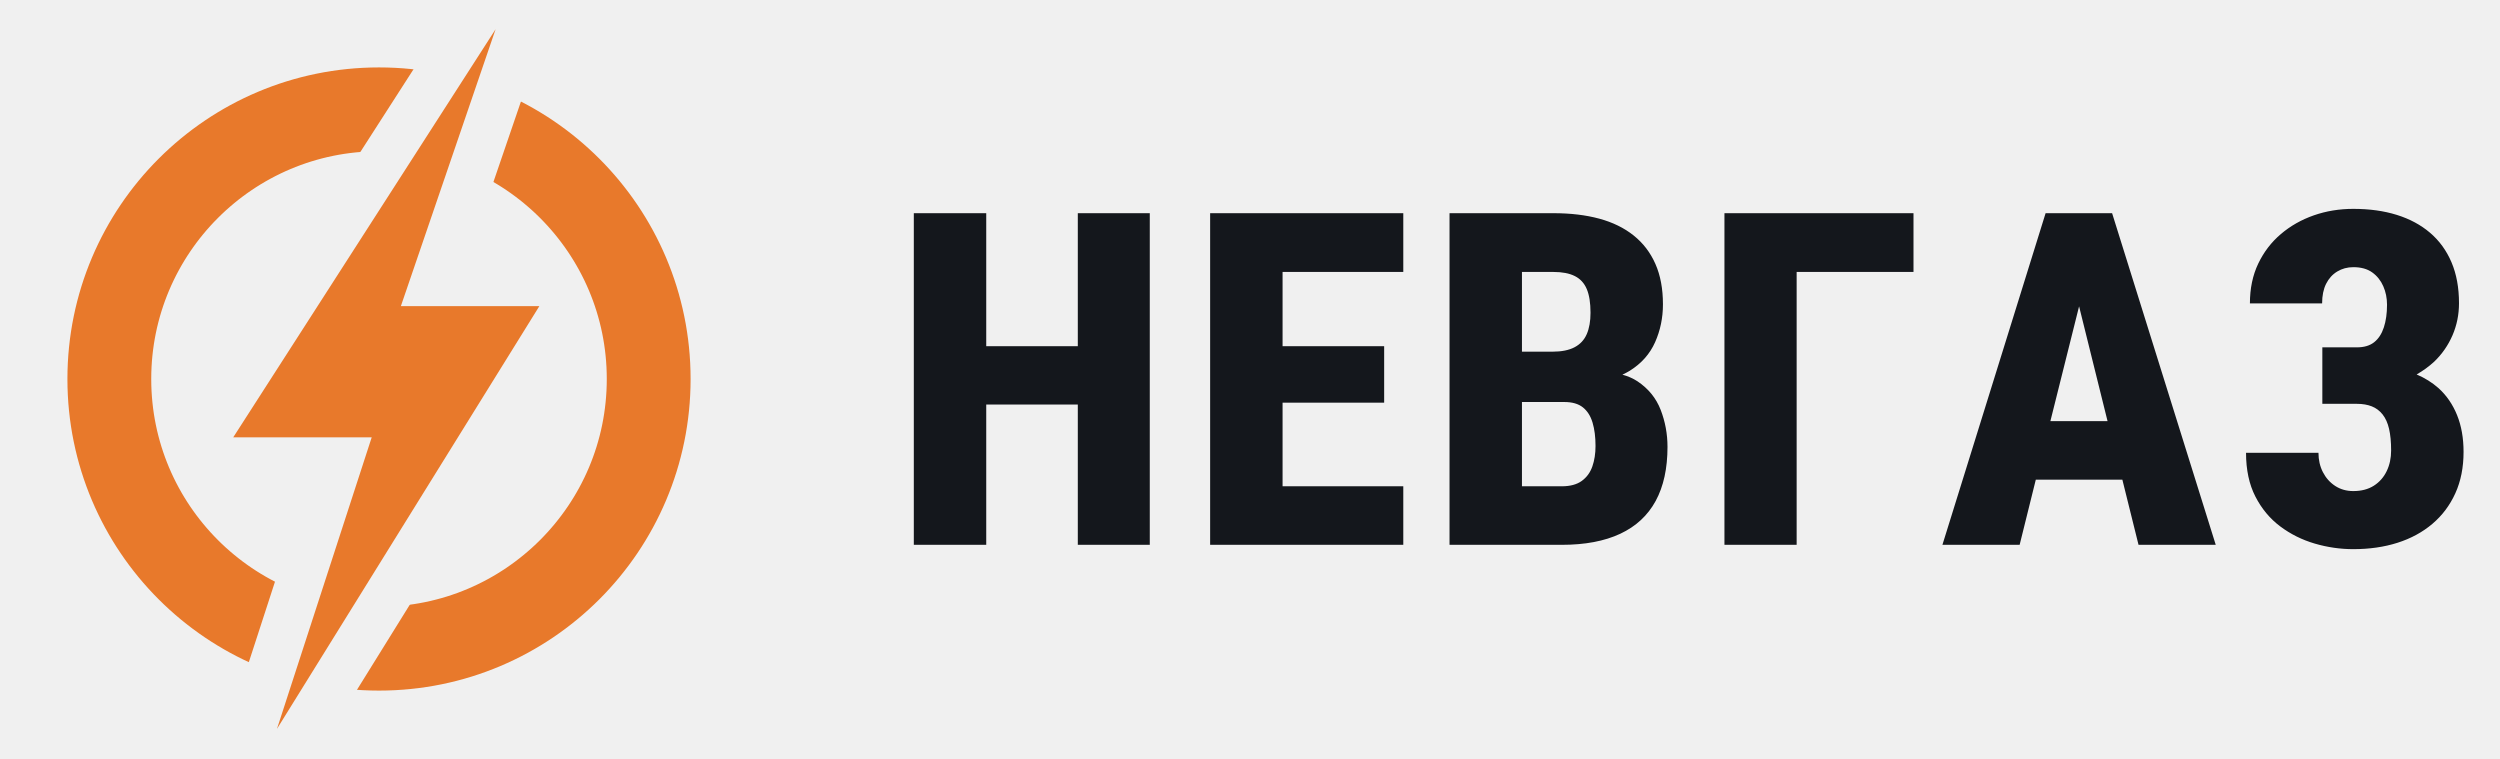
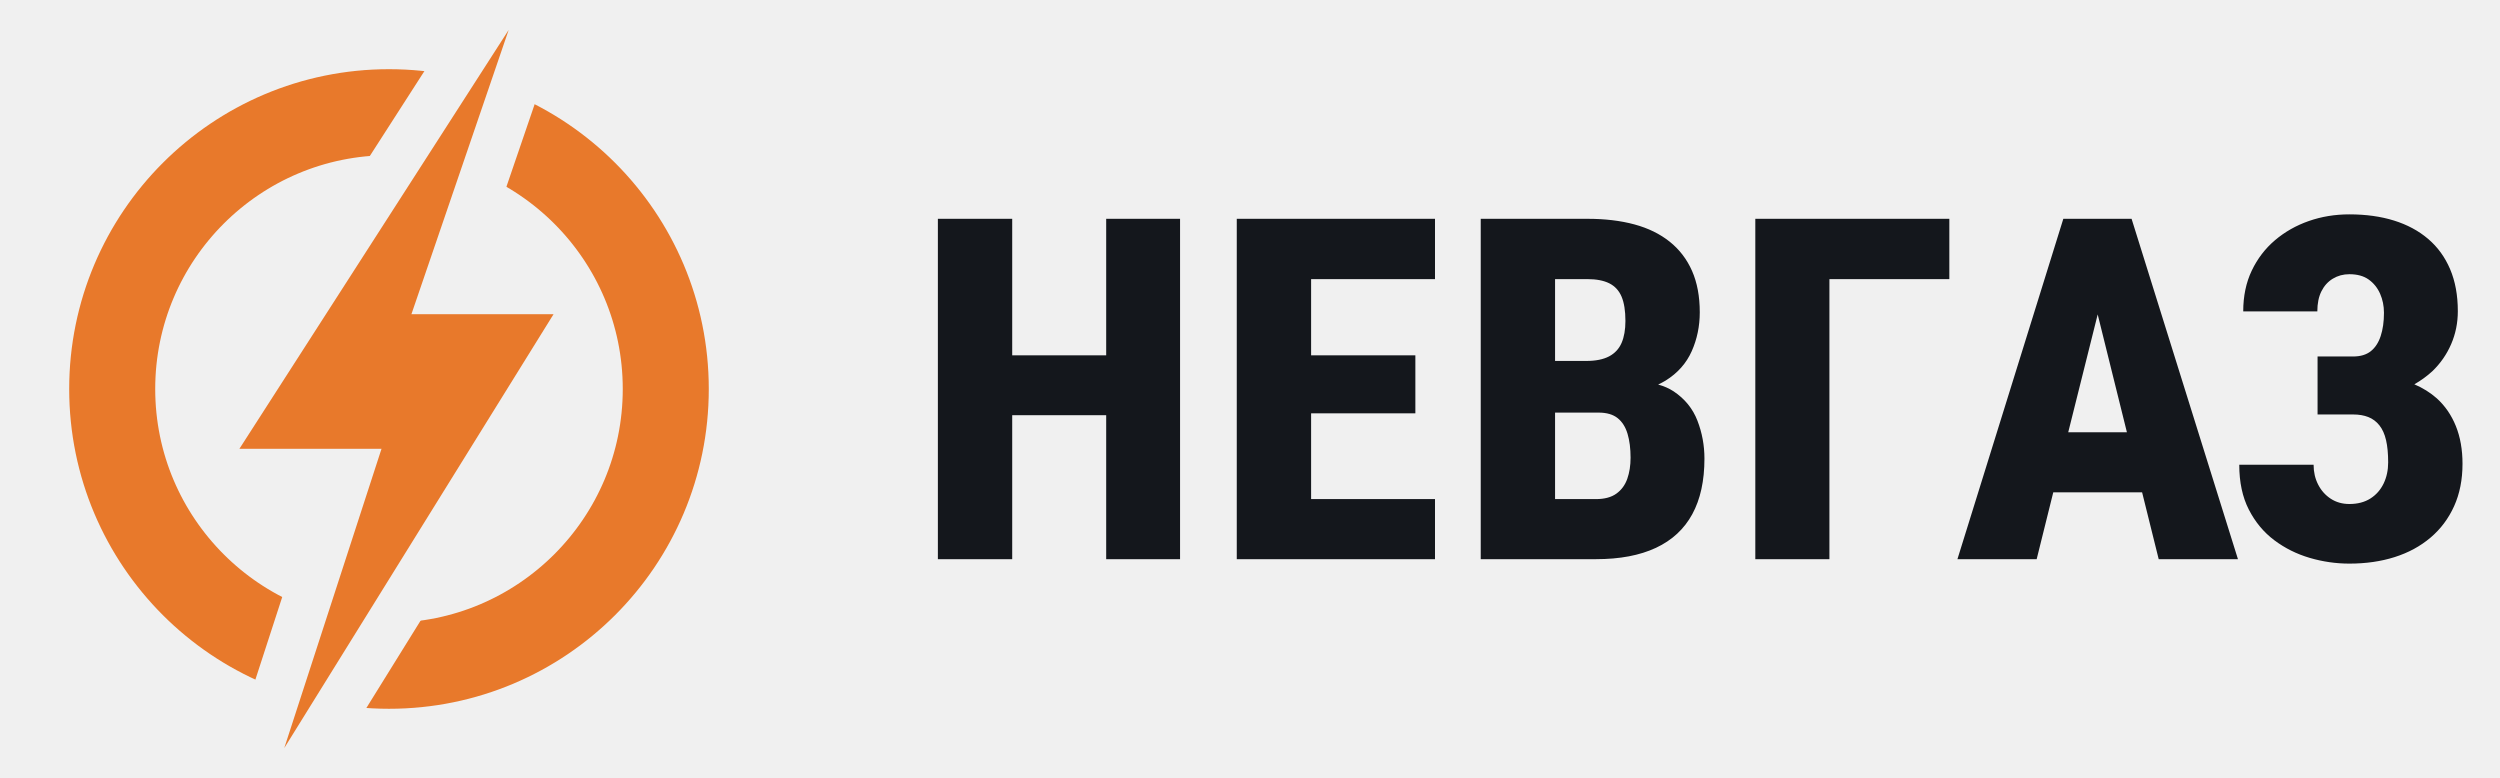
- <svg xmlns="http://www.w3.org/2000/svg" viewBox="-2 -2 343.0 104" role="img" aria-label="НевГаз">
+ <svg xmlns="http://www.w3.org/2000/svg" viewBox="-2 -2 334.2 104" role="img" aria-label="НевГаз">
  <defs>
    <mask id="ma">
      <rect x="-10" y="-10" width="120" height="120" fill="#fff" />
      <polygon points="66,2 30,58 49,58 36,98 72,40 53,40" fill="#000" stroke="#000" stroke-width="13" stroke-linejoin="round" />
    </mask>
  </defs>
  <circle cx="50" cy="50" r="37" fill="none" stroke="#E8792B" stroke-width="11.5" mask="url(#ma)" />
  <polygon points="66,2 30,58 49,58 36,98 72,40 53,40" fill="#E8792B" />
-   <path transform="translate(120,72.75)" d="M13.312 -45.5V-27.25H25.875V-45.5H35.75V0.0H25.875V-19.25H13.312V0.0H3.375V-45.5Z M70.531 -8.031V0.0H44.031V-45.5H70.531V-37.438H53.969V-27.25H67.906V-19.5H53.969V-8.031Z M92.281 0.0H76.875V-45.5H91.125Q94.656 -45.5 97.422 -44.75Q100.188 -44.0 102.141 -42.438Q104.094 -40.875 105.125 -38.531Q106.156 -36.188 106.156 -33.0Q106.156 -30.219 105.078 -27.797Q104.0 -25.375 101.594 -23.875Q101.125 -23.594 100.594 -23.344Q101.75 -23.031 102.656 -22.438Q104.906 -20.938 105.844 -18.516Q106.781 -16.094 106.781 -13.438Q106.781 -9.0 105.156 -6.016Q103.531 -3.031 100.297 -1.516Q97.062 0.0 92.281 0.0ZM92.625 -19.594H86.812V-8.031H92.281Q94.0 -8.031 95.016 -8.766Q96.031 -9.5 96.469 -10.75Q96.906 -12.0 96.906 -13.562Q96.906 -15.406 96.5 -16.766Q96.094 -18.125 95.172 -18.859Q94.25 -19.594 92.625 -19.594ZM86.812 -26.5H91.0Q92.875 -26.5 94.031 -27.109Q95.188 -27.719 95.703 -28.906Q96.219 -30.094 96.219 -31.844Q96.219 -33.875 95.703 -35.094Q95.188 -36.312 94.062 -36.875Q92.938 -37.438 91.125 -37.438H86.812Z M140.531 -45.5V-37.438H124.5V0.0H114.594V-45.5Z M171.406 0.0 169.188 -8.938H157.312L155.094 0.0H144.5L158.656 -45.5H167.781L182.0 0.0ZM167.156 -16.969 163.25 -32.719 159.312 -16.969Z M196.625 -24.562V-27.094H201.375Q202.844 -27.094 203.734 -27.797Q204.625 -28.5 205.062 -29.828Q205.5 -31.156 205.5 -32.938Q205.5 -34.312 204.984 -35.484Q204.469 -36.656 203.469 -37.375Q202.469 -38.094 200.875 -38.094Q199.656 -38.094 198.672 -37.5Q197.688 -36.906 197.141 -35.812Q196.594 -34.719 196.594 -33.125H186.688Q186.688 -36.188 187.828 -38.578Q188.969 -40.969 190.938 -42.641Q192.906 -44.312 195.453 -45.203Q198.0 -46.094 200.875 -46.094Q204.188 -46.094 206.844 -45.266Q209.5 -44.438 211.406 -42.812Q213.312 -41.188 214.344 -38.766Q215.375 -36.344 215.375 -33.156Q215.375 -30.812 214.484 -28.75Q213.594 -26.688 211.969 -25.125Q210.875 -24.125 209.562 -23.375Q211.25 -22.656 212.562 -21.5Q214.219 -20.0 215.109 -17.797Q216.0 -15.594 216.0 -12.75Q216.0 -9.562 214.875 -7.078Q213.75 -4.594 211.719 -2.875Q209.688 -1.156 206.938 -0.281Q204.188 0.594 200.875 0.594Q198.188 0.594 195.578 -0.172Q192.969 -0.938 190.844 -2.531Q188.719 -4.125 187.438 -6.625Q186.156 -9.125 186.156 -12.625H196.094Q196.094 -11.156 196.703 -9.969Q197.312 -8.781 198.391 -8.078Q199.469 -7.375 200.875 -7.375Q202.531 -7.375 203.688 -8.109Q204.844 -8.844 205.453 -10.109Q206.062 -11.375 206.062 -12.938Q206.062 -14.688 205.781 -15.906Q205.5 -17.125 204.891 -17.891Q204.281 -18.656 203.406 -19.0Q202.531 -19.344 201.375 -19.344H196.625Z" fill="#14171C" />
+   <path transform="translate(120,72.75)" d="M13.312 -45.5V-27.25H25.875V-45.5H35.75V0.0H25.875V-19.25H13.312V0.0H3.375V-45.5Z M69.831 -8.031V0.0H43.331V-45.5H69.831V-37.438H53.269V-27.25H67.206V-19.5H53.269V-8.031Z M91.35 0.0H75.944V-45.5H90.194Q93.725 -45.5 96.491 -44.75Q99.256 -44.0 101.209 -42.438Q103.162 -40.875 104.194 -38.531Q105.225 -36.188 105.225 -33.0Q105.225 -30.219 104.147 -27.797Q103.069 -25.375 100.662 -23.875Q100.194 -23.594 99.662 -23.344Q100.819 -23.031 101.725 -22.438Q103.975 -20.938 104.912 -18.516Q105.85 -16.094 105.85 -13.438Q105.85 -9.0 104.225 -6.016Q102.6 -3.031 99.366 -1.516Q96.131 0.0 91.35 0.0ZM91.694 -19.594H85.881V-8.031H91.35Q93.069 -8.031 94.084 -8.766Q95.1 -9.5 95.537 -10.75Q95.975 -12.0 95.975 -13.562Q95.975 -15.406 95.569 -16.766Q95.162 -18.125 94.241 -18.859Q93.319 -19.594 91.694 -19.594ZM85.881 -26.5H90.069Q91.944 -26.5 93.1 -27.109Q94.256 -27.719 94.772 -28.906Q95.287 -30.094 95.287 -31.844Q95.287 -33.875 94.772 -35.094Q94.256 -36.312 93.131 -36.875Q92.006 -37.438 90.194 -37.438H85.881Z M138.587 -45.5V-37.438H122.556V0.0H112.65V-45.5Z M166.575 0.0 164.356 -8.938H152.481L150.262 0.0H139.669L153.825 -45.5H162.95L177.169 0.0ZM162.325 -16.969 158.419 -32.719 154.481 -16.969Z M187.812 -24.562V-27.094H192.562Q194.031 -27.094 194.922 -27.797Q195.812 -28.5 196.25 -29.828Q196.688 -31.156 196.688 -32.938Q196.688 -34.312 196.172 -35.484Q195.656 -36.656 194.656 -37.375Q193.656 -38.094 192.062 -38.094Q190.844 -38.094 189.859 -37.5Q188.875 -36.906 188.328 -35.812Q187.781 -34.719 187.781 -33.125H177.875Q177.875 -36.188 179.016 -38.578Q180.156 -40.969 182.125 -42.641Q184.094 -44.312 186.641 -45.203Q189.188 -46.094 192.062 -46.094Q195.375 -46.094 198.031 -45.266Q200.688 -44.438 202.594 -42.812Q204.5 -41.188 205.531 -38.766Q206.562 -36.344 206.562 -33.156Q206.562 -30.812 205.672 -28.75Q204.781 -26.688 203.156 -25.125Q202.062 -24.125 200.75 -23.375Q202.438 -22.656 203.75 -21.5Q205.406 -20.0 206.297 -17.797Q207.188 -15.594 207.188 -12.75Q207.188 -9.562 206.062 -7.078Q204.938 -4.594 202.906 -2.875Q200.875 -1.156 198.125 -0.281Q195.375 0.594 192.062 0.594Q189.375 0.594 186.766 -0.172Q184.156 -0.938 182.031 -2.531Q179.906 -4.125 178.625 -6.625Q177.344 -9.125 177.344 -12.625H187.281Q187.281 -11.156 187.891 -9.969Q188.5 -8.781 189.578 -8.078Q190.656 -7.375 192.062 -7.375Q193.719 -7.375 194.875 -8.109Q196.031 -8.844 196.641 -10.109Q197.25 -11.375 197.25 -12.938Q197.25 -14.688 196.969 -15.906Q196.688 -17.125 196.078 -17.891Q195.469 -18.656 194.594 -19.0Q193.719 -19.344 192.562 -19.344H187.812Z" fill="#14171C" />
</svg>
